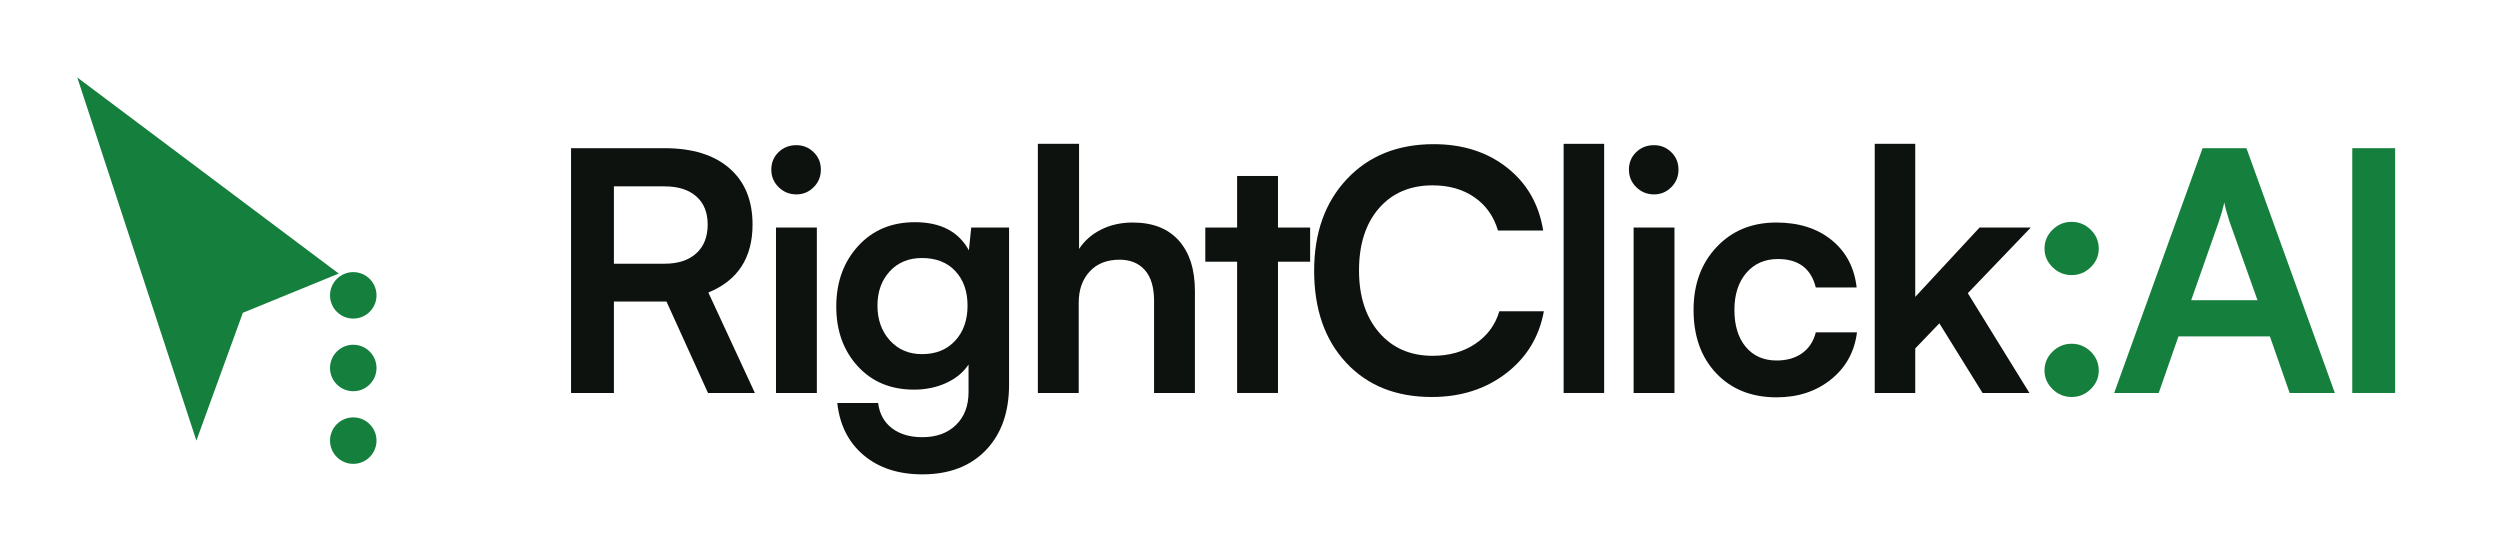
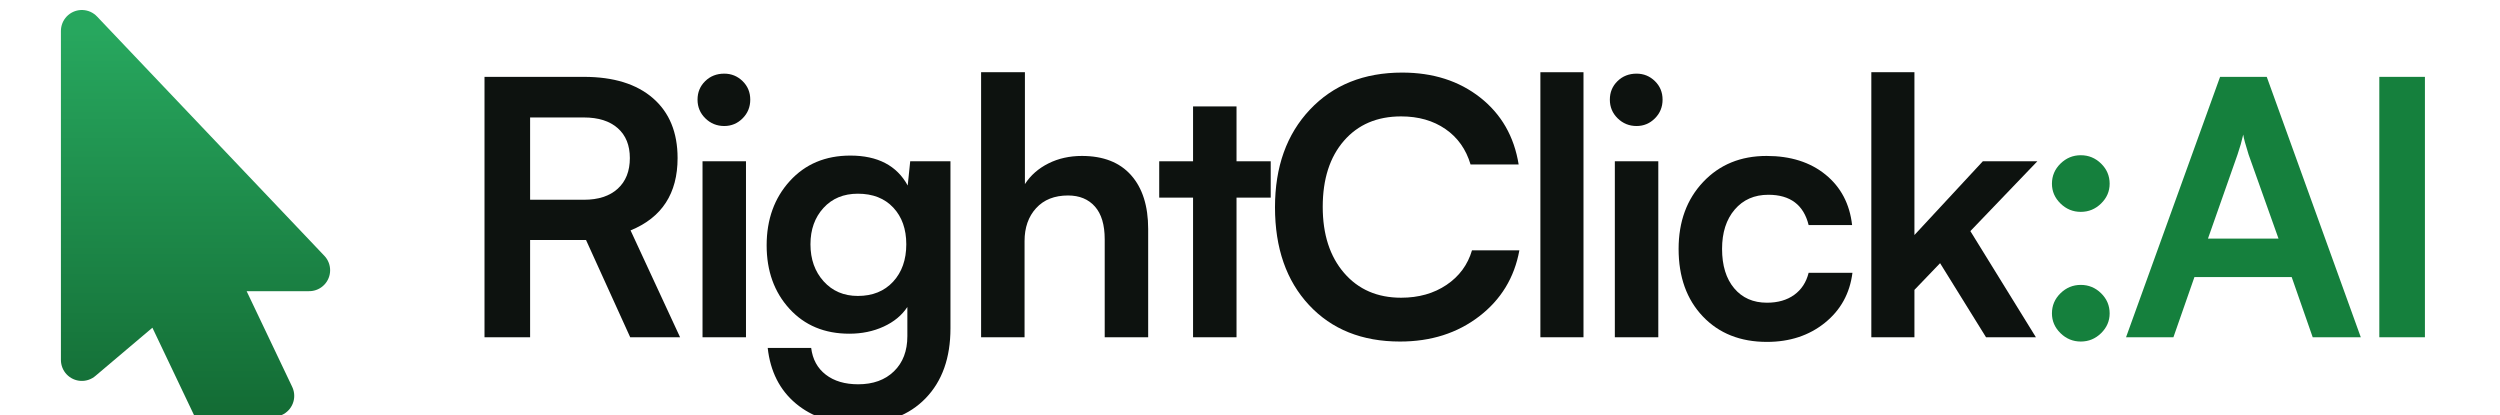
- <svg xmlns="http://www.w3.org/2000/svg" viewBox="0 0 194.1 42.0" width="194" height="42" fill="none" role="img" aria-label="RightClick:AI">
-   <g transform="translate(0.36,2.62) scale(1.1278)">
-     <path d="M5 3L23 16.5L16.4 19.2L13.2 28L5 3Z" fill="#15803D" />
-     <circle cx="24" cy="18" r="1.6" fill="#15803D" />
-     <circle cx="24" cy="23" r="1.6" fill="#15803D" />
-     <circle cx="24" cy="28" r="1.6" fill="#15803D" />
+ <svg xmlns="http://www.w3.org/2000/svg" viewBox="0 0 326.4 54.0" width="326" height="54" fill="none" role="img" aria-label="RightClick:AI">
+   <defs>
+     <linearGradient id="g1" x1="0" y1="0" x2="0" y2="1">
+       <stop offset="0" stop-color="#27A75E" />
+       <stop offset="1" stop-color="#136B34" />
+     </linearGradient>
+   </defs>
+   <g transform="translate(6.00,0.10) scale(0.78108)">
+     <path d="M6 5 L6 60 L19 49 L29 70 L38 66 L28 45 L44 45 Z" fill="url(#g1)" stroke="url(#g1)" stroke-width="7.0" stroke-linejoin="round" stroke-linecap="round" />
  </g>
-   <g transform="translate(42.23,30.50) scale(0.026,-0.026)">
+   <g transform="translate(59.49,44.00) scale(0.04651,-0.04651)">
    <g fill="#0D120F">
      <path transform="translate(0.0,0)" d="M209 0H81V731H360Q485 731 554.0 671.0Q623 611 623 503Q623 354 491 300L630 0H490L366 273H209ZM209 617V386H360Q421 386 455.0 417.0Q489 448 489 503Q489 557 455.0 587.0Q421 617 360 617Z" />
      <path transform="translate(630.0,0)" d="M124 593Q93 593 71.0 614.5Q49 636 49.0 667.0Q49 698 70.5 719.0Q92 740 124 740Q154 740 175.5 719.0Q197 698 197.0 667.0Q197 636 175.5 614.5Q154 593 124 593ZM63 0V494H185V0Z" />
      <path transform="translate(838.0,0)" d="M35 258Q35 367 100.0 438.5Q165 510 270 510Q385 510 431 426L438 494H551V25Q551 -99 481.5 -171.0Q412 -243 292 -243Q185 -243 117.0 -186.0Q49 -129 38 -30H160Q166 -78 201.0 -105.0Q236 -132 292 -132Q355 -132 392.5 -95.5Q430 -59 430 3V85Q407 50 363.5 30.0Q320 10 267 10Q163 10 99.0 80.0Q35 150 35 258ZM158 261Q158 198 195.0 157.0Q232 116 291 116Q353 116 390.0 156.0Q427 196 427 261Q427 325 390.5 364.0Q354 403 291 403Q231 403 194.5 363.0Q158 323 158 261Z" />
      <path transform="translate(1412.0,0)" d="M185 0H63V744H186V430Q210 467 252.0 488.0Q294 509 346 509Q436 509 484.0 455.0Q532 401 532 304V0H410V275Q410 336 382.5 367.0Q355 398 307 398Q250 398 217.5 362.5Q185 327 185 270Z" />
      <path transform="translate(1961.0,0)" d="M231 0H109V392H14V494H109V648H231V494H327V392H231Z" />
      <path transform="translate(2261.0,0)" d="M390 -12Q230 -12 134.5 90.5Q39 193 39 365Q39 535 137.0 639.0Q235 743 396 743Q526 743 615.0 673.0Q704 603 723 485H588Q569 549 517.5 584.5Q466 620 393 620Q292 620 232.5 551.5Q173 483 173 366Q173 250 233.0 180.5Q293 111 393 111Q467 111 520.5 147.0Q574 183 592 244H725Q704 129 612.0 58.5Q520 -12 390 -12Z" />
      <path transform="translate(2980.0,0)" d="M186 0H65V744H186Z" />
      <path transform="translate(3191.0,0)" d="M124 593Q93 593 71.0 614.5Q49 636 49.0 667.0Q49 698 70.5 719.0Q92 740 124 740Q154 740 175.5 719.0Q197 698 197.0 667.0Q197 636 175.5 614.5Q154 593 124 593ZM63 0V494H185V0Z" />
      <path transform="translate(3399.0,0)" d="M34 248Q34 363 103.0 436.0Q172 509 281 509Q382 509 446.5 456.5Q511 404 521 315H399Q378 400 286 400Q227 400 191.5 358.5Q156 317 156 248Q156 178 190.0 137.5Q224 97 282 97Q328 97 358.5 119.0Q389 141 399 181H522Q511 94 444.5 40.5Q378 -13 282 -13Q170 -13 102.0 58.5Q34 130 34 248Z" />
      <path transform="translate(3909.0,0)" d="M186 0H65V744H186V287L378 494H531L343 298L527 0H387L258 208L186 133Z" />
    </g>
    <g fill="#15803D">
      <path transform="translate(4407.0,0)" d="M74 431Q74 464 98.0 487.5Q122 511 155.0 511.0Q188 511 212.0 487.5Q236 464 236 431Q236 399 212.0 375.5Q188 352 155.0 352.0Q122 352 98.0 375.5Q74 399 74 431ZM74 67Q74 100 98.0 123.5Q122 147 155.0 147.0Q188 147 212.0 123.5Q236 100 236 67Q236 35 212.0 11.5Q188 -12 155.0 -12.0Q122 -12 98.0 11.5Q74 35 74 67Z" />
      <path transform="translate(4678.0,0)" d="M144 0H11L275 731H406L670 0H535L476 169H203ZM324 513 241 277H439L355 513Q342 554 340 569Q334 542 324 513Z" />
      <path transform="translate(5319.0,0)" d="M209 731V0H81V731Z" />
    </g>
  </g>
</svg>
